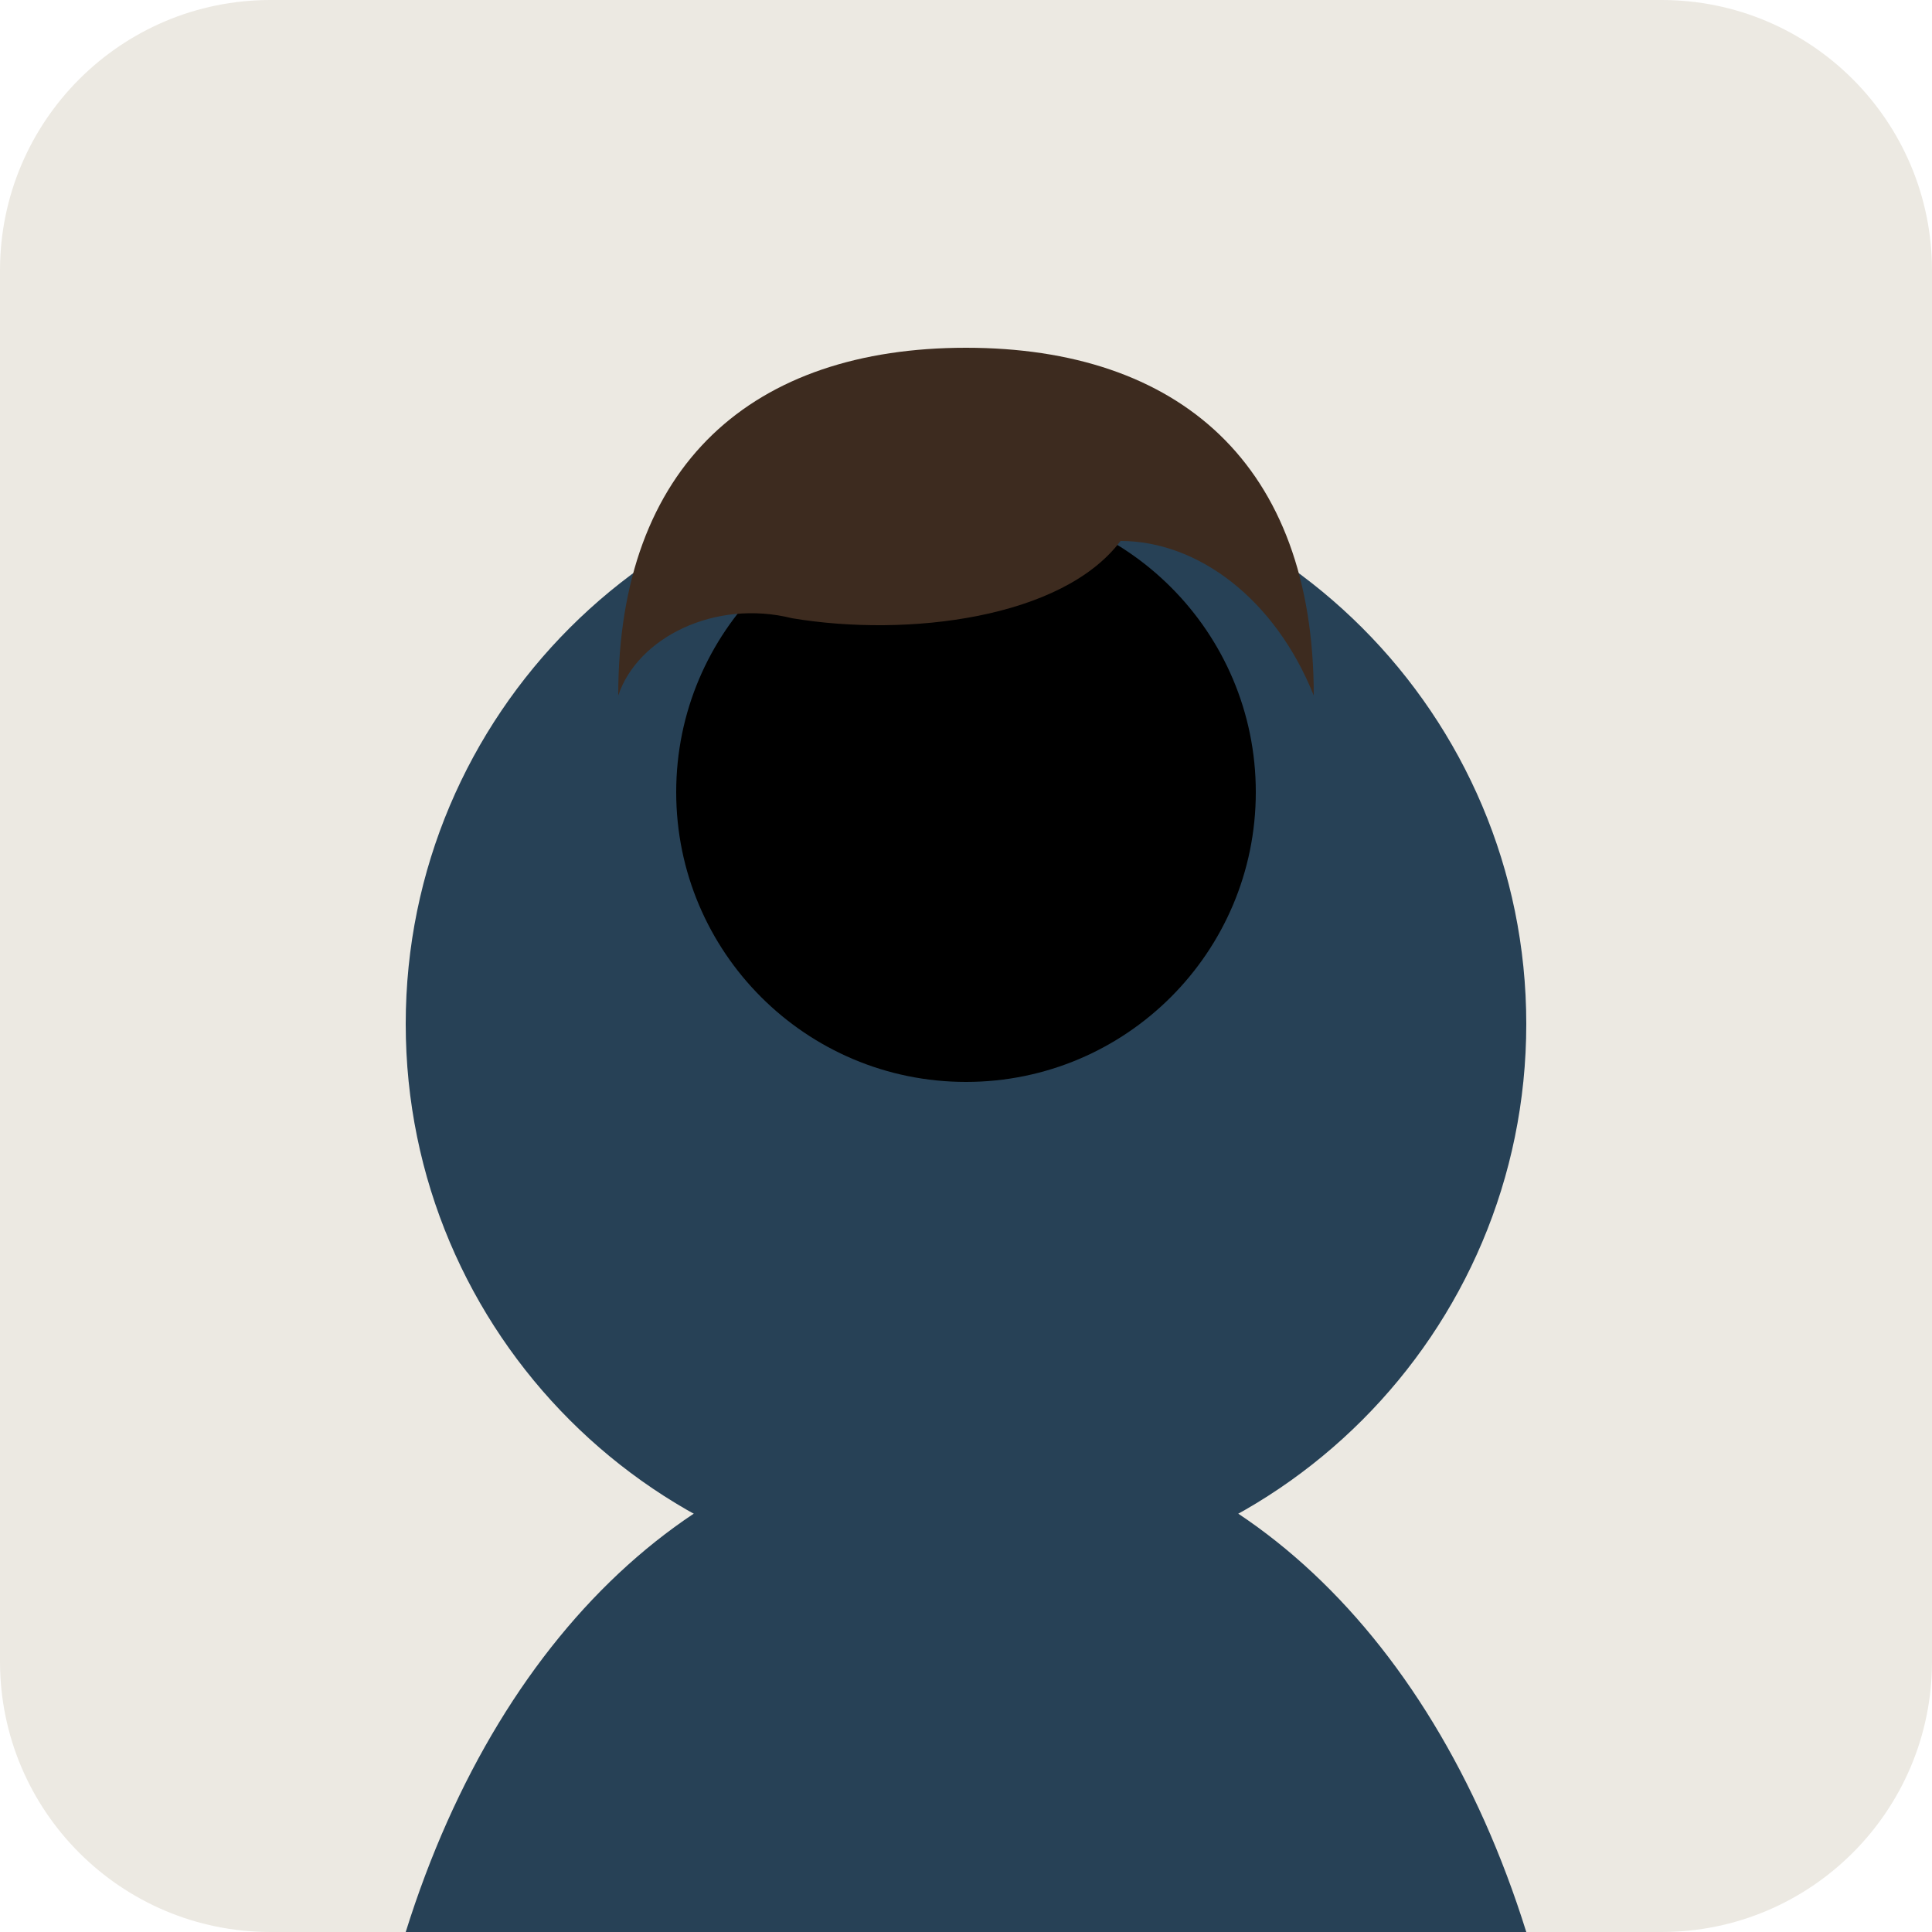
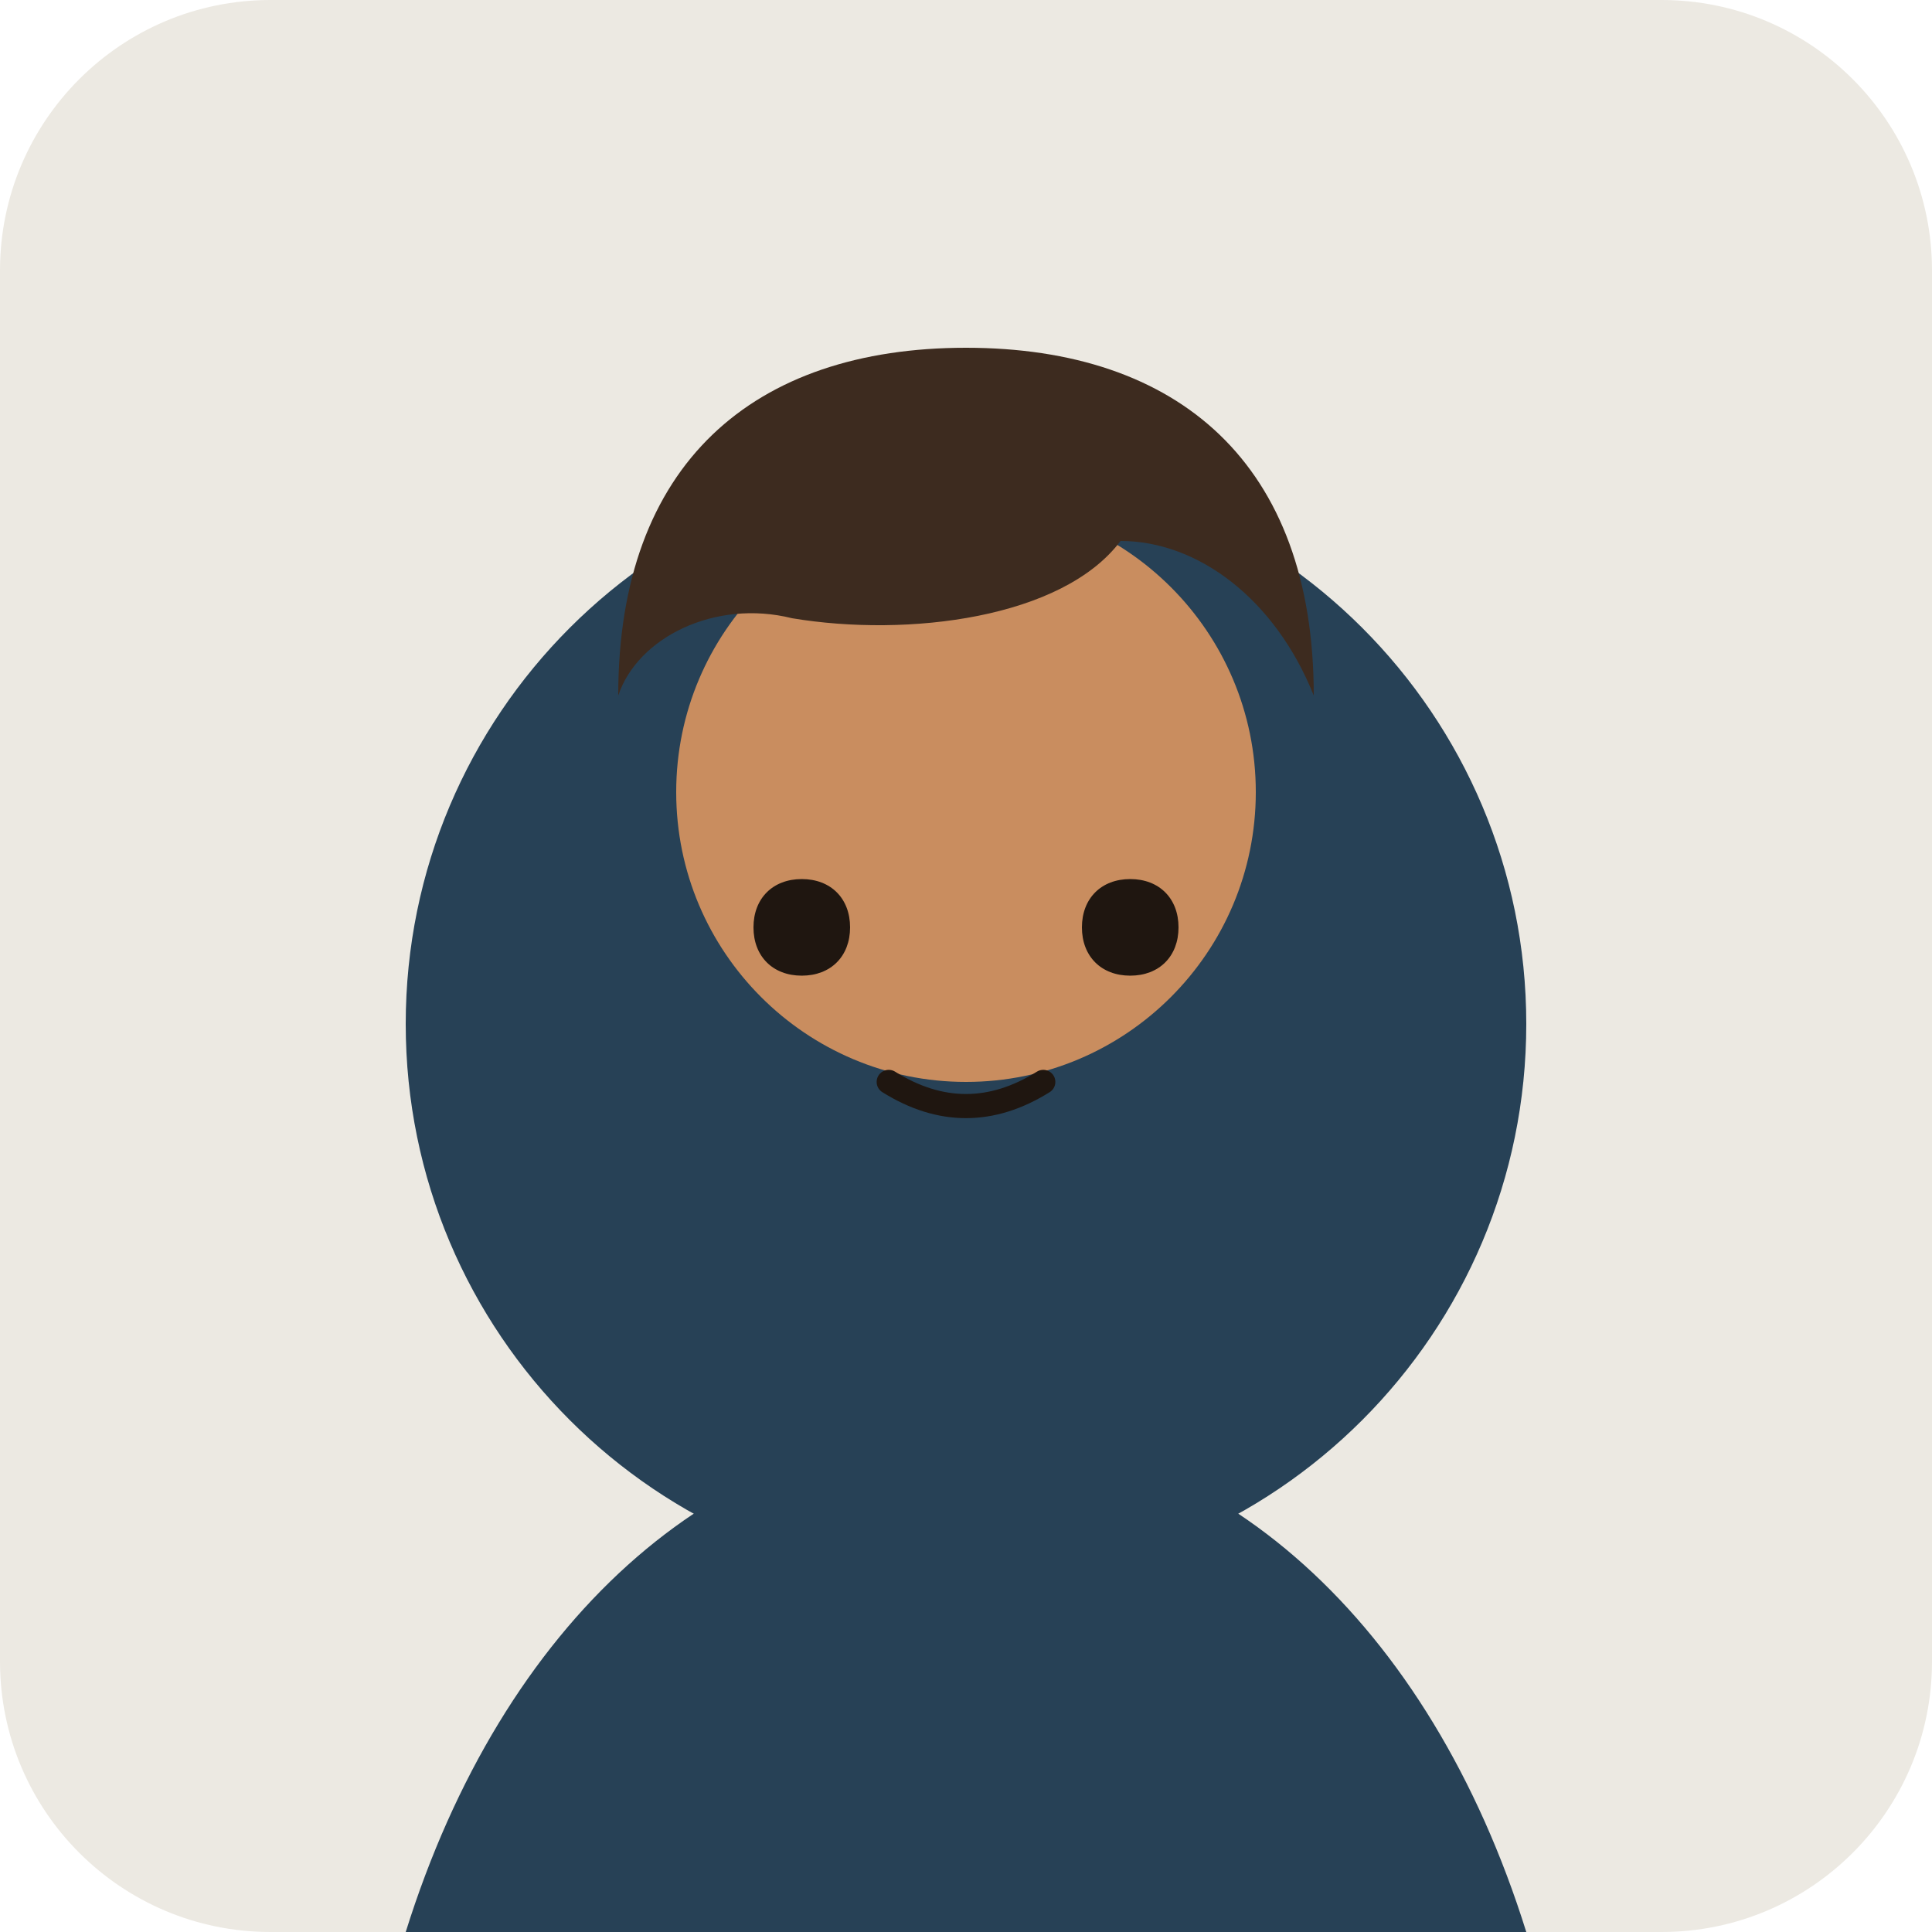
<svg xmlns="http://www.w3.org/2000/svg" viewBox="0 0 200 200" role="img" aria-label="Elin">
  <rect width="200" height="200" rx="28" fill="#ece9e2" />
  <circle cx="100" cy="106" r="58" fill="#274156" />
-   <circle cx="100" cy="82" r="30" fill="#" />
+   <circle cx="100" cy="82" r="30" fill="#c98d5f" />
  <path d="M42 200c10-32 32-52 58-52s48 20 58 52z" fill="#274156" />
  <path d="M64 72c0-24 14-36 36-36s36 12 36 36c-4-10-12-16-20-16-6 8-22 10-34 8-8-2-16 2-18 8z" fill="#3d2b1f" />
-   <path d="M88 96c0 3-2 5-5 5s-5-2-5-5 2-5 5-5 5 2 5 5z" fill="c" />
-   <path d="M122 96c0 3-2 5-5 5s-5-2-5-5 2-5 5-5 5 2 5 5z" fill="c" />
-   <path d="M92 112q8 5 16 0" fill="none" stroke="c" stroke-width="2.5" stroke-linecap="round" />
+   <path d="M88 96c0 3-2 5-5 5s-5-2-5-5 2-5 5-5 5 2 5 5z" fill="#1f1610" />
+   <path d="M122 96c0 3-2 5-5 5s-5-2-5-5 2-5 5-5 5 2 5 5z" fill="#1f1610" />
+   <path d="M92 112q8 5 16 0" fill="none" stroke="#1f1610" stroke-width="2.5" stroke-linecap="round" />
</svg>
